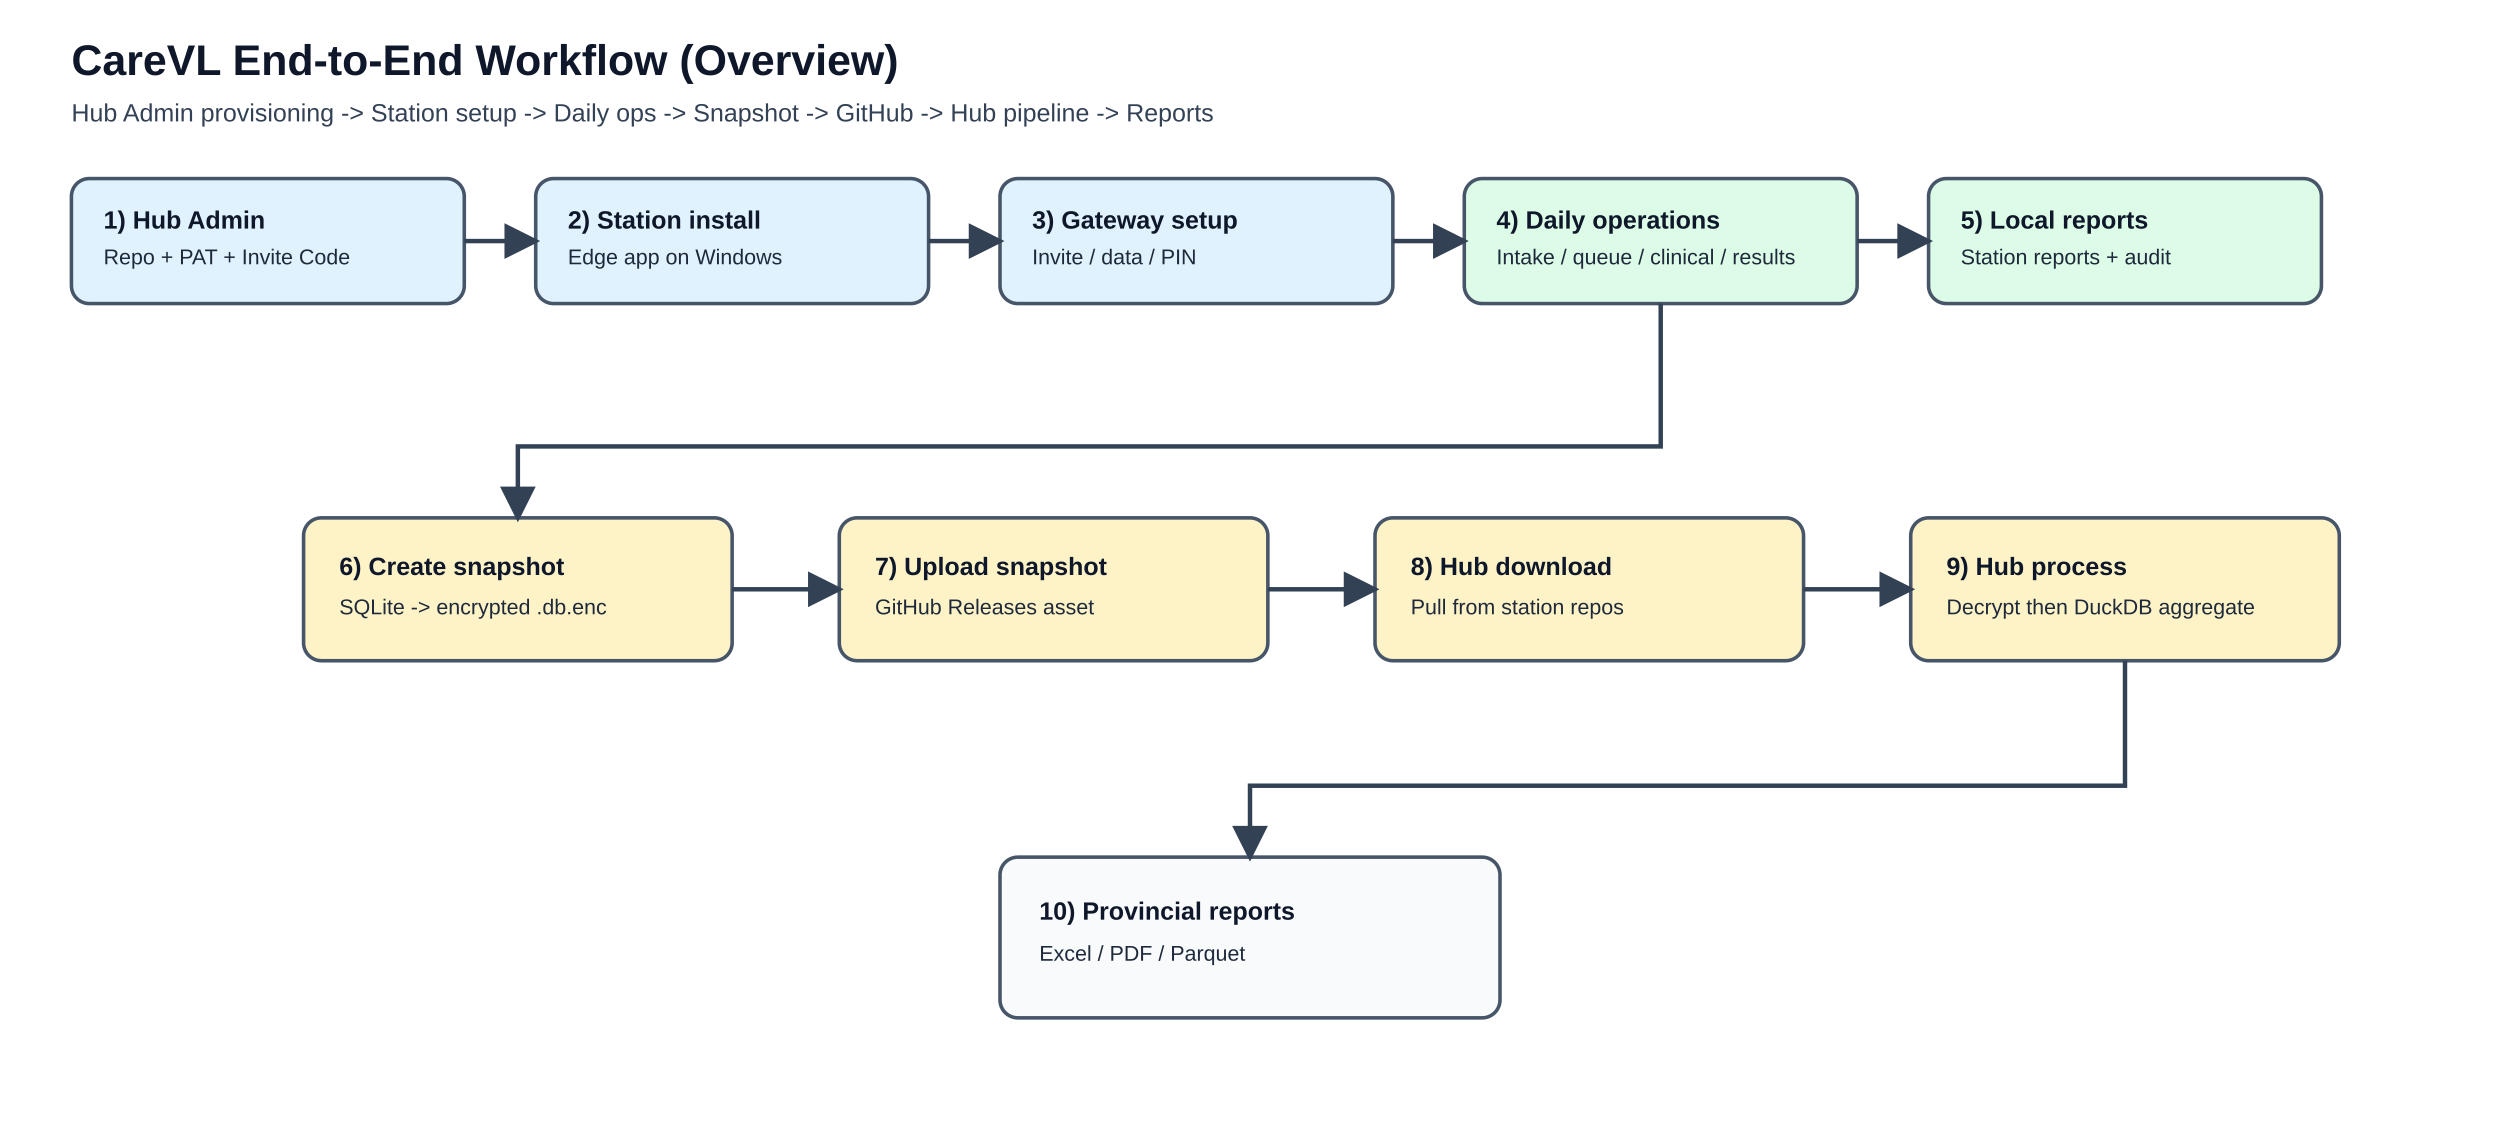
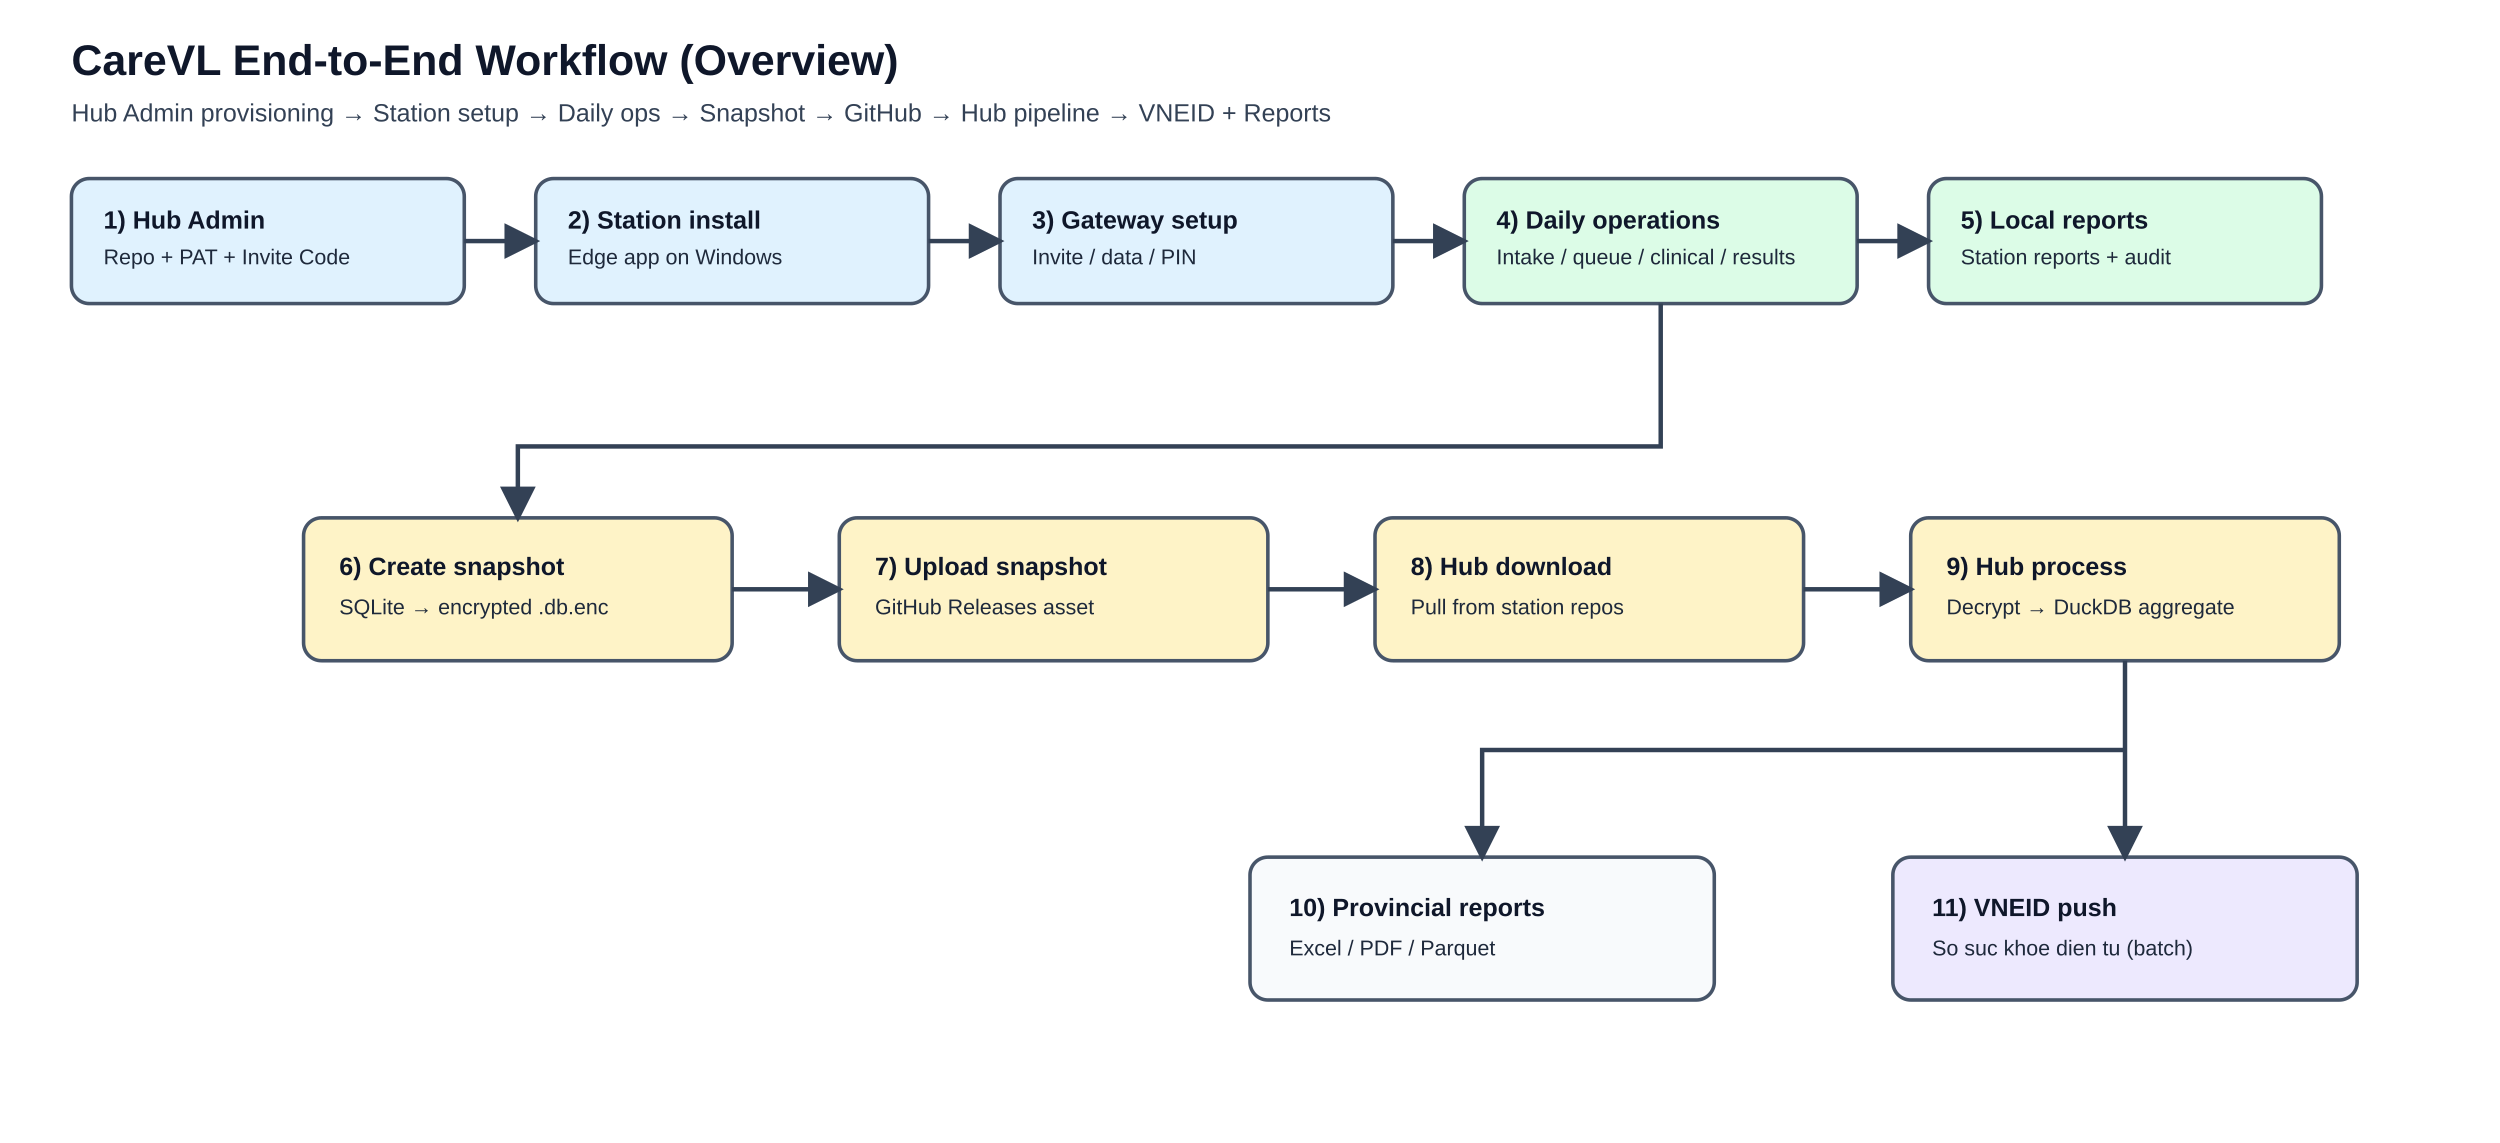
<svg xmlns="http://www.w3.org/2000/svg" width="1400" height="640" viewBox="0 0 1400 640">
  <defs>
    <style>
-       .title { font: 700 24px Arial, sans-serif; fill: #0f172a; }
+       .title    { font: 700 24px Arial, sans-serif; fill: #0f172a; }
      .subtitle { font: 500 14px Arial, sans-serif; fill: #334155; }
-       .box { fill: #f8fafc; stroke: #475569; stroke-width: 2; rx: 10; ry: 10; }
+       .box      { fill: #f8fafc; stroke: #475569; stroke-width: 2; }
      .sectionA { fill: #e0f2fe; }
      .sectionB { fill: #dcfce7; }
      .sectionC { fill: #fef3c7; }
-       .label { font: 600 14px Arial, sans-serif; fill: #0f172a; }
-       .small { font: 500 12px Arial, sans-serif; fill: #1e293b; }
-       .arrow { stroke: #334155; stroke-width: 2.5; fill: none; marker-end: url(#arrowHead); }
+       .sectionD { fill: #ede9fe; }
+       .label    { font: 600 14px Arial, sans-serif; fill: #0f172a; }
+       .small    { font: 500 12px Arial, sans-serif; fill: #1e293b; }
+       .arrow    { stroke: #334155; stroke-width: 2.5; fill: none; marker-end: url(#arrowHead); }
+       .stem     { stroke: #334155; stroke-width: 2.5; fill: none; }
    </style>
    <marker id="arrowHead" markerWidth="8" markerHeight="8" refX="7" refY="4" orient="auto">
      <path d="M0,0 L8,4 L0,8 Z" fill="#334155" />
    </marker>
  </defs>
  <text x="40" y="42" class="title">CareVL End-to-End Workflow (Overview)</text>
-   <text x="40" y="68" class="subtitle">Hub Admin provisioning -&gt; Station setup -&gt; Daily ops -&gt; Snapshot -&gt; GitHub -&gt; Hub pipeline -&gt; Reports</text>
-   <rect x="40" y="100" width="220" height="70" class="box sectionA" />
+   <text x="40" y="68" class="subtitle">Hub Admin provisioning → Station setup → Daily ops → Snapshot → GitHub → Hub pipeline → VNEID + Reports</text>
+   <rect x="40" y="100" width="220" height="70" rx="10" ry="10" class="box sectionA" />
  <text x="58" y="128" class="label">1) Hub Admin</text>
  <text x="58" y="148" class="small">Repo + PAT + Invite Code</text>
-   <rect x="300" y="100" width="220" height="70" class="box sectionA" />
+   <rect x="300" y="100" width="220" height="70" rx="10" ry="10" class="box sectionA" />
  <text x="318" y="128" class="label">2) Station install</text>
  <text x="318" y="148" class="small">Edge app on Windows</text>
-   <rect x="560" y="100" width="220" height="70" class="box sectionA" />
+   <rect x="560" y="100" width="220" height="70" rx="10" ry="10" class="box sectionA" />
  <text x="578" y="128" class="label">3) Gateway setup</text>
  <text x="578" y="148" class="small">Invite / data / PIN</text>
-   <rect x="820" y="100" width="220" height="70" class="box sectionB" />
+   <rect x="820" y="100" width="220" height="70" rx="10" ry="10" class="box sectionB" />
  <text x="838" y="128" class="label">4) Daily operations</text>
  <text x="838" y="148" class="small">Intake / queue / clinical / results</text>
-   <rect x="1080" y="100" width="220" height="70" class="box sectionB" />
+   <rect x="1080" y="100" width="220" height="70" rx="10" ry="10" class="box sectionB" />
  <text x="1098" y="128" class="label">5) Local reports</text>
  <text x="1098" y="148" class="small">Station reports + audit</text>
-   <rect x="170" y="290" width="240" height="80" class="box sectionC" />
+   <rect x="170" y="290" width="240" height="80" rx="10" ry="10" class="box sectionC" />
  <text x="190" y="322" class="label">6) Create snapshot</text>
-   <text x="190" y="344" class="small">SQLite -&gt; encrypted .db.enc</text>
-   <rect x="470" y="290" width="240" height="80" class="box sectionC" />
+   <text x="190" y="344" class="small">SQLite → encrypted .db.enc</text>
+   <rect x="470" y="290" width="240" height="80" rx="10" ry="10" class="box sectionC" />
  <text x="490" y="322" class="label">7) Upload snapshot</text>
  <text x="490" y="344" class="small">GitHub Releases asset</text>
-   <rect x="770" y="290" width="240" height="80" class="box sectionC" />
+   <rect x="770" y="290" width="240" height="80" rx="10" ry="10" class="box sectionC" />
  <text x="790" y="322" class="label">8) Hub download</text>
  <text x="790" y="344" class="small">Pull from station repos</text>
-   <rect x="1070" y="290" width="240" height="80" class="box sectionC" />
+   <rect x="1070" y="290" width="240" height="80" rx="10" ry="10" class="box sectionC" />
  <text x="1090" y="322" class="label">9) Hub process</text>
-   <text x="1090" y="344" class="small">Decrypt then DuckDB aggregate</text>
-   <rect x="560" y="480" width="280" height="90" class="box" />
-   <text x="582" y="515" class="label">10) Provincial reports</text>
-   <text x="582" y="538" class="small">Excel / PDF / Parquet</text>
-   <path d="M260 135 L300 135" class="arrow" />
-   <path d="M520 135 L560 135" class="arrow" />
-   <path d="M780 135 L820 135" class="arrow" />
+   <text x="1090" y="344" class="small">Decrypt → DuckDB aggregate</text>
+   <rect x="700" y="480" width="260" height="80" rx="10" ry="10" class="box" />
+   <text x="722" y="513" class="label">10) Provincial reports</text>
+   <text x="722" y="535" class="small">Excel / PDF / Parquet</text>
+   <rect x="1060" y="480" width="260" height="80" rx="10" ry="10" class="box sectionD" />
+   <text x="1082" y="513" class="label">11) VNEID push</text>
+   <text x="1082" y="535" class="small">So suc khoe dien tu (batch)</text>
+   <path d="M260  135 L300  135" class="arrow" />
+   <path d="M520  135 L560  135" class="arrow" />
+   <path d="M780  135 L820  135" class="arrow" />
  <path d="M1040 135 L1080 135" class="arrow" />
  <path d="M930 170 L930 250 L290 250 L290 290" class="arrow" />
-   <path d="M410 330 L470 330" class="arrow" />
-   <path d="M710 330 L770 330" class="arrow" />
+   <path d="M410  330 L470  330" class="arrow" />
+   <path d="M710  330 L770  330" class="arrow" />
  <path d="M1010 330 L1070 330" class="arrow" />
-   <path d="M1190 370 L1190 440 L700 440 L700 480" class="arrow" />
+   <path d="M1190 370 L1190 420" class="stem" />
+   <path d="M1190 420 L830 420 L830 480" class="arrow" />
+   <path d="M1190 420 L1190 480" class="arrow" />
</svg>
